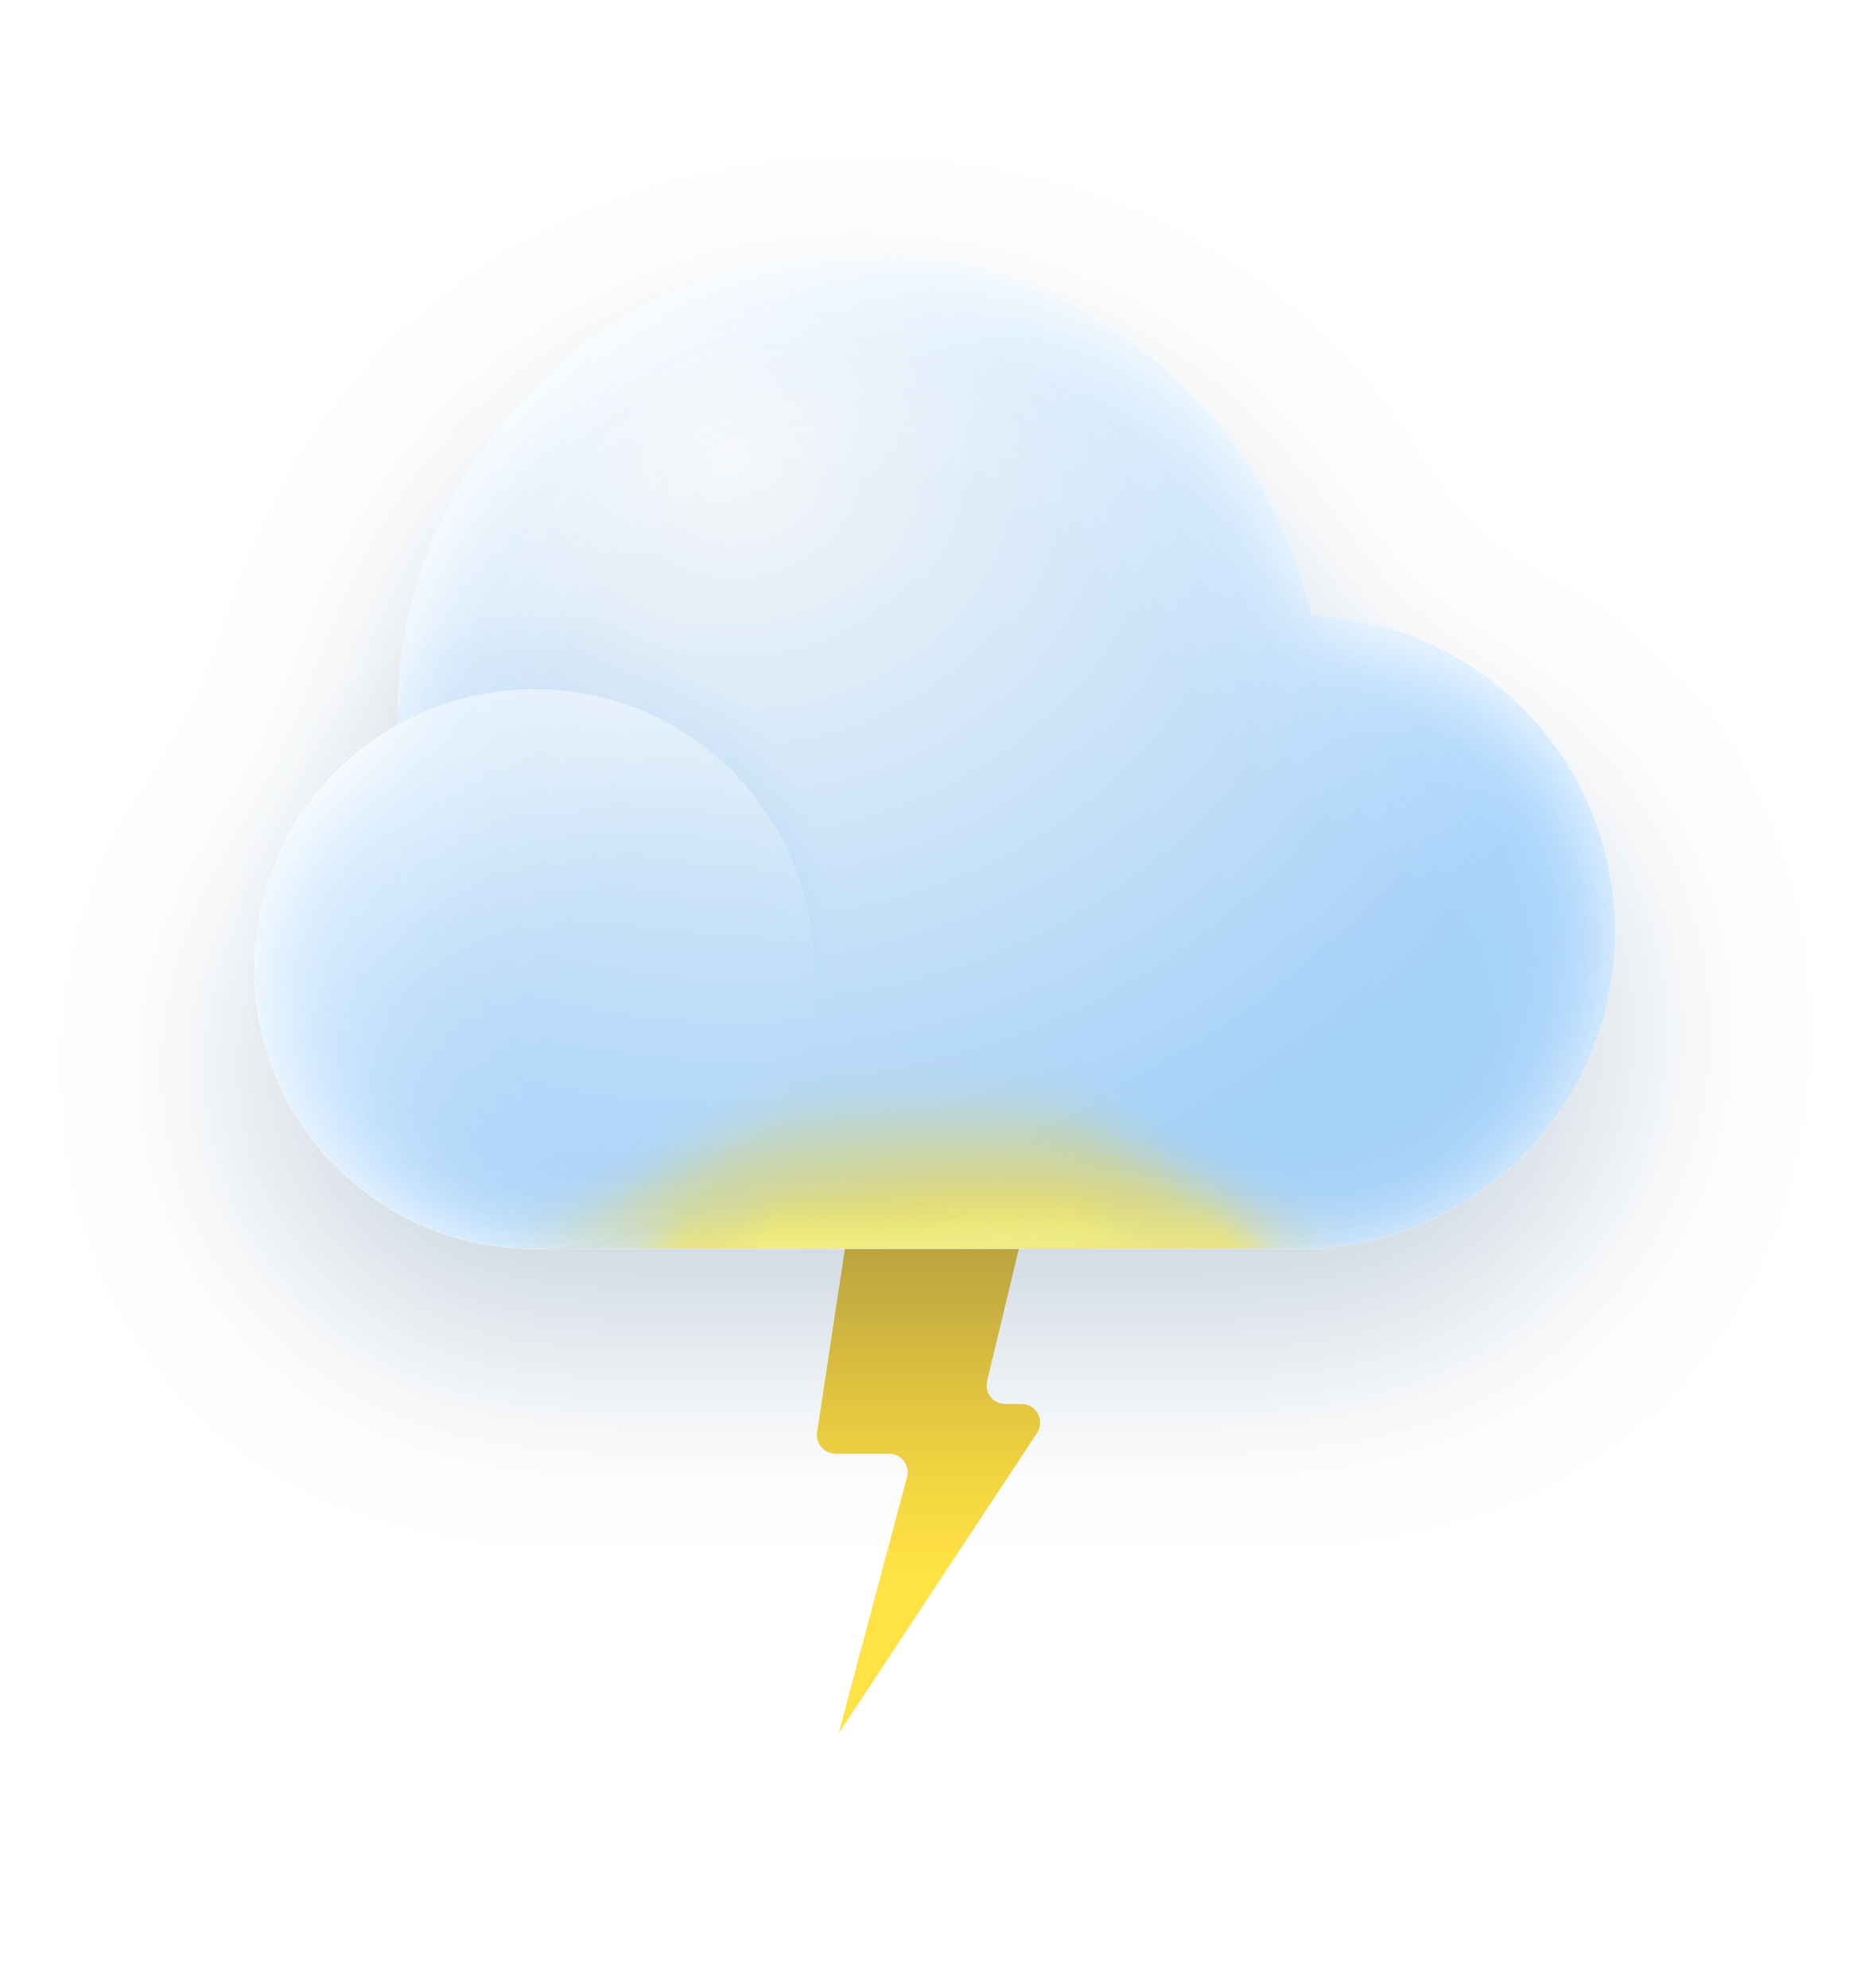
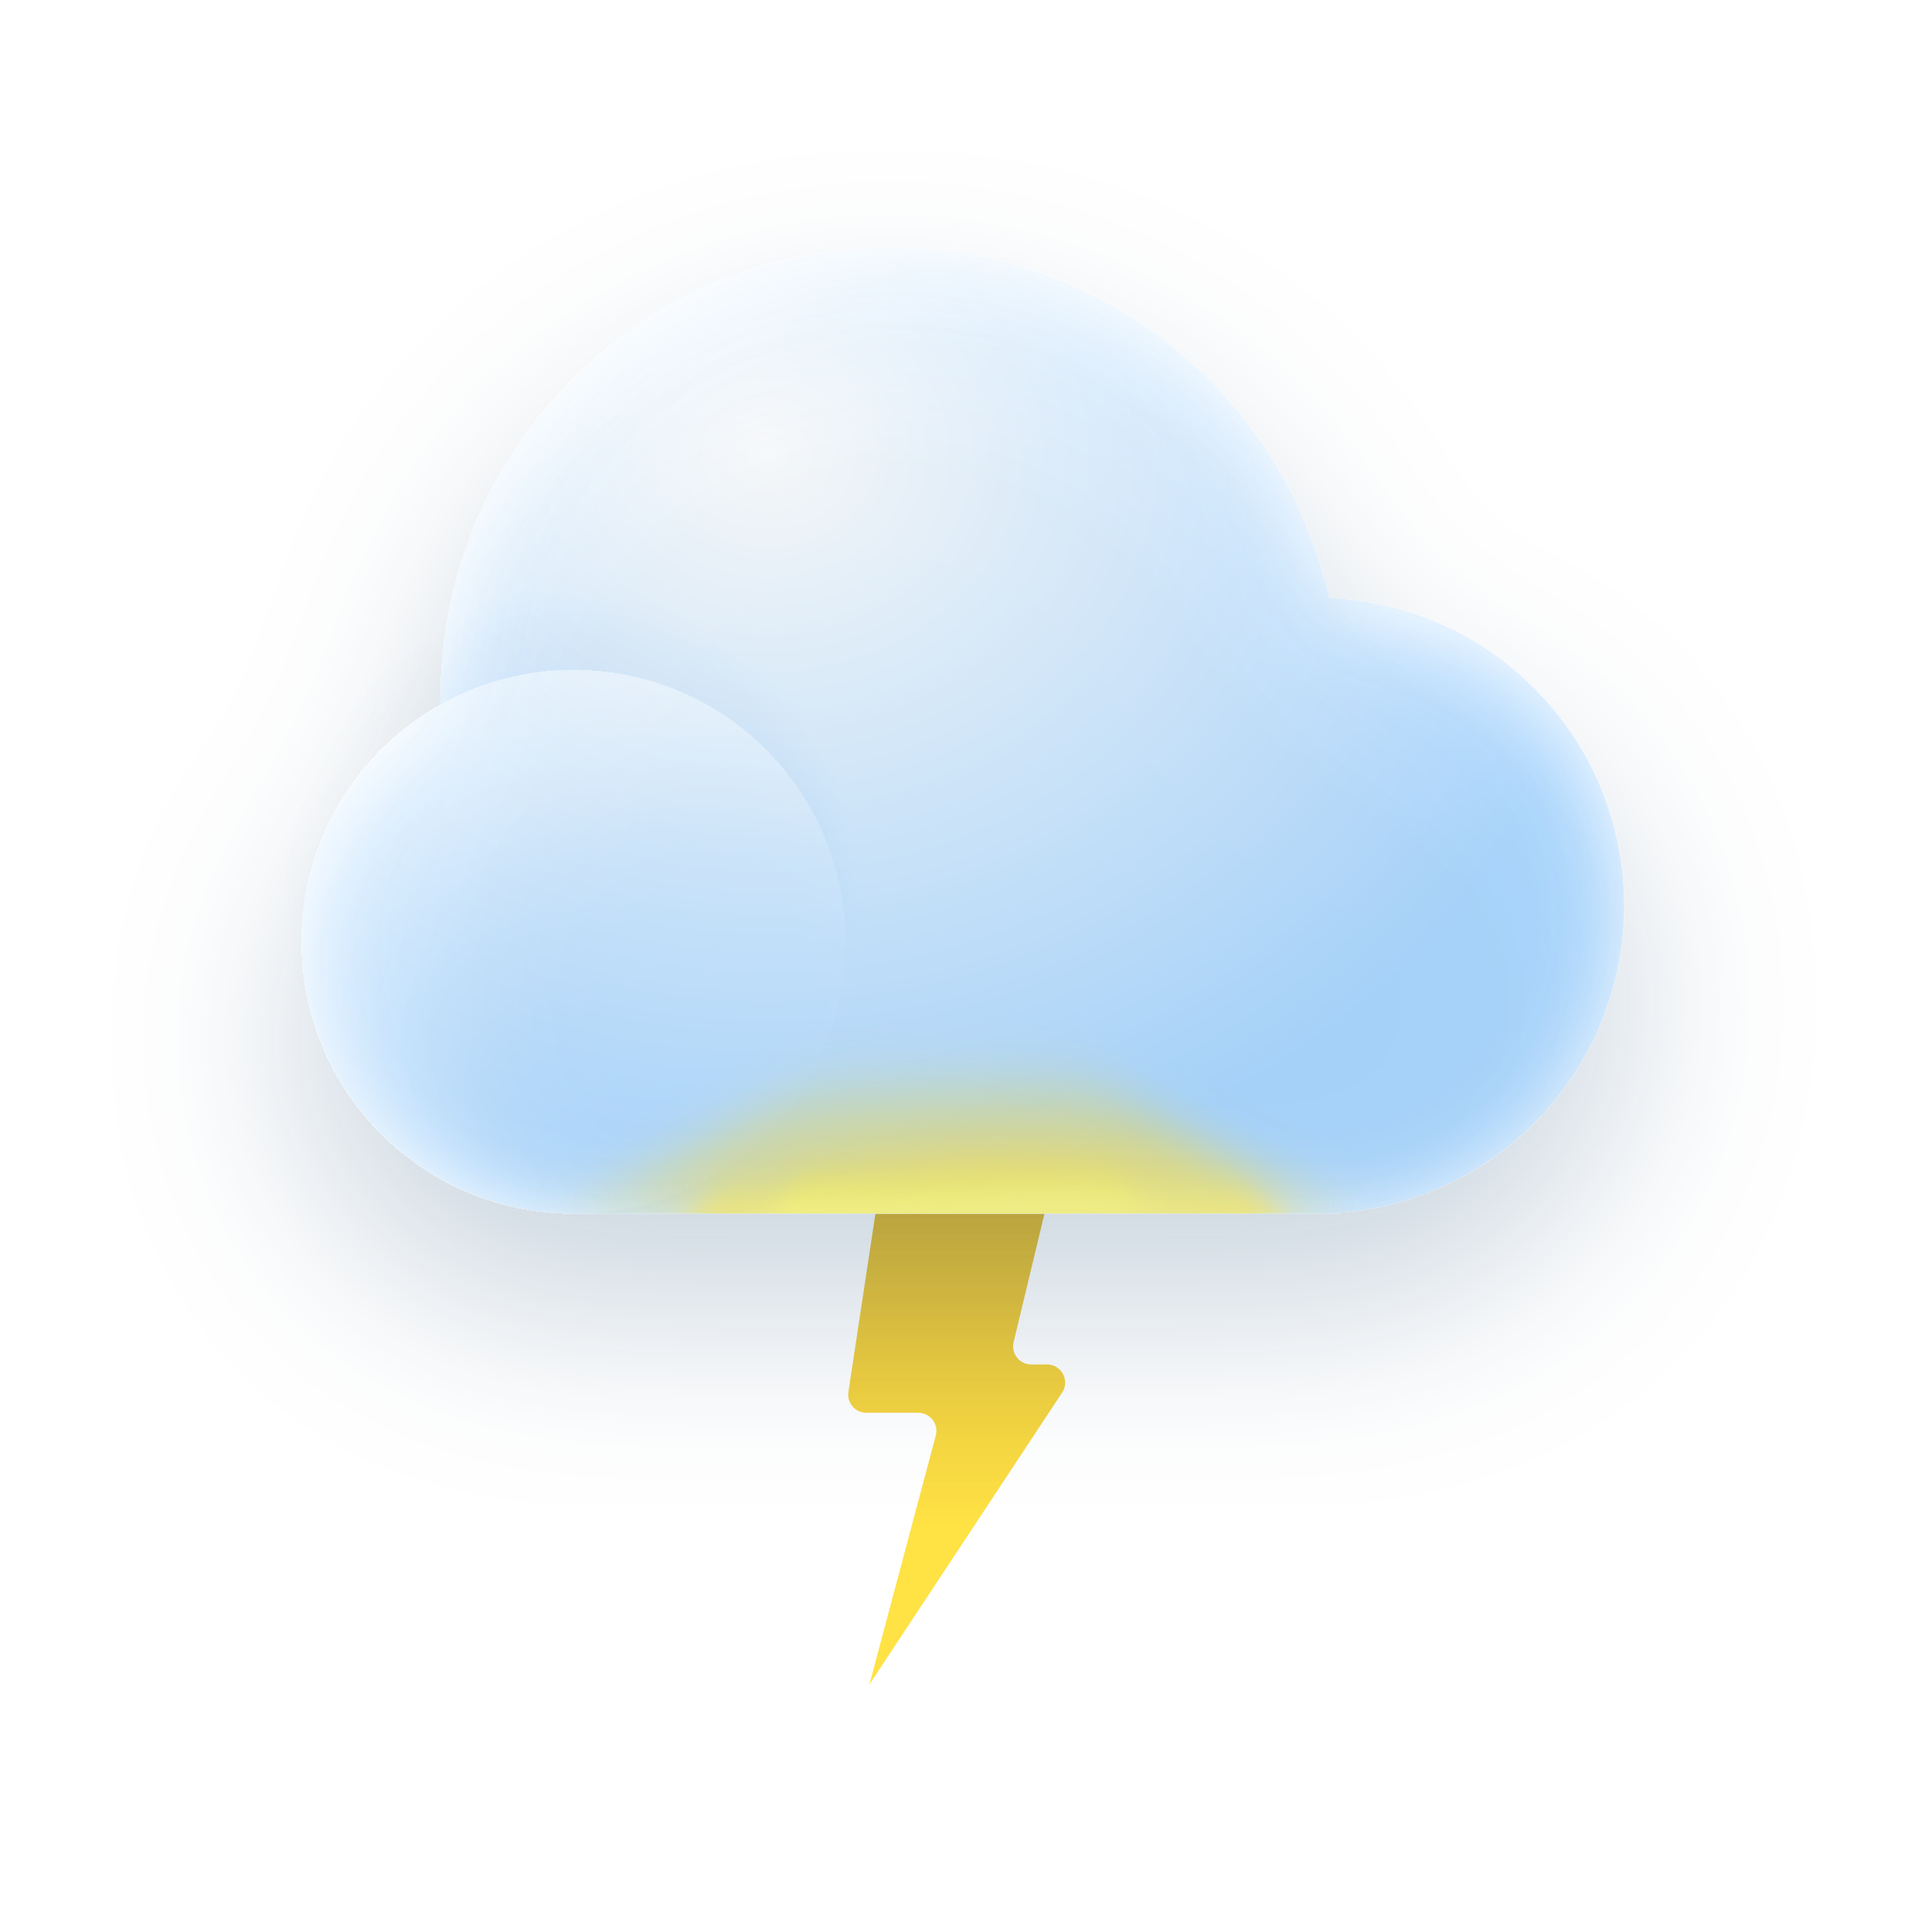
- <svg xmlns="http://www.w3.org/2000/svg" width="300" height="320" viewBox="0 0 300 320" fill="none">
-   <path d="M131.523 230.551L136 201H164L158.888 222.3C158.435 224.186 159.865 226 161.805 226H164.424C166.814 226 168.244 228.659 166.927 230.653L135 279L145.994 237.773C146.502 235.868 145.066 234 143.095 234H134.489C132.653 234 131.248 232.366 131.523 230.551Z" fill="url(#paint0_linear_120_3320)" />
-   <g filter="url(#filter0_bdi_120_3320)">
-     <path fill-rule="evenodd" clip-rule="evenodd" d="M209 201H87V200.989C86.668 200.996 86.334 201 86 201C61.147 201 41 180.853 41 156C41 139.134 50.279 124.435 64.01 116.73C64.003 116.321 64 115.911 64 115.5C64 74.355 97.355 41 138.5 41C173.991 41 203.686 65.818 211.177 99.046C238.334 100.186 260 122.563 260 150C260 176.82 239.297 198.805 213 200.845V201H209Z" fill="url(#paint1_radial_120_3320)" fill-opacity="0.77" />
+ <svg xmlns="http://www.w3.org/2000/svg" width="320" height="320" viewBox="0 0 320 320" fill="none">
+   <path d="M140.523 230.551L145 201H173L167.888 222.3C167.435 224.186 168.865 226 170.805 226H173.424C175.814 226 177.244 228.659 175.927 230.653L144 279L154.994 237.773C155.502 235.868 154.066 234 152.095 234H143.489C141.653 234 140.248 232.366 140.523 230.551Z" fill="url(#paint0_linear_184_3478)" />
+   <g filter="url(#filter0_bdi_184_3478)">
+     <path fill-rule="evenodd" clip-rule="evenodd" d="M218 201H96V200.989C95.668 200.996 95.334 201 95 201C70.147 201 50 180.853 50 156C50 139.134 59.279 124.435 73.01 116.73C73.003 116.321 73 115.911 73 115.5C73 74.355 106.355 41 147.5 41C182.991 41 212.686 65.818 220.177 99.046C247.334 100.186 269 122.563 269 150C269 176.82 248.297 198.805 222 200.845V201H218Z" fill="url(#paint1_radial_184_3478)" fill-opacity="0.77" />
  </g>
-   <g style="mix-blend-mode:soft-light" filter="url(#filter1_di_120_3320)">
-     <circle cx="86" cy="156" r="45" fill="#848484" />
+   <g style="mix-blend-mode:soft-light" filter="url(#filter1_di_184_3478)">
+     <circle cx="95" cy="156" r="45" fill="#848484" />
  </g>
-   <mask id="mask0_120_3320" style="mask-type:alpha" maskUnits="userSpaceOnUse" x="41" y="41" width="219" height="160">
-     <path fill-rule="evenodd" clip-rule="evenodd" d="M87 200.989C86.668 200.996 86.334 201 86 201C61.147 201 41 180.853 41 156C41 139.134 50.279 124.435 64.01 116.73C64.003 116.321 64 115.911 64 115.5C64 74.355 97.355 41 138.5 41C173.991 41 203.686 65.818 211.177 99.046C238.334 100.186 260 122.563 260 150C260 178.167 237.167 201 209 201C207.654 201 206.32 200.948 205 200.845V201H87V200.989Z" fill="url(#paint2_radial_120_3320)" fill-opacity="0.77" />
+   <mask id="mask0_184_3478" style="mask-type:alpha" maskUnits="userSpaceOnUse" x="50" y="41" width="219" height="160">
+     <path fill-rule="evenodd" clip-rule="evenodd" d="M96 200.989C95.668 200.996 95.334 201 95 201C70.147 201 50 180.853 50 156C50 139.134 59.279 124.435 73.01 116.73C73.003 116.321 73 115.911 73 115.5C73 74.355 106.355 41 147.5 41C182.991 41 212.686 65.818 220.177 99.046C247.334 100.186 269 122.563 269 150C269 178.167 246.167 201 218 201C216.654 201 215.32 200.948 214 200.845V201H96V200.989Z" fill="url(#paint2_radial_184_3478)" fill-opacity="0.77" />
  </mask>
-   <g mask="url(#mask0_120_3320)">
-     <g filter="url(#filter2_f_120_3320)">
-       <path d="M148 163C121.544 182.479 97.514 196.005 82 201H219C202.343 201 167.189 174.55 148 163Z" fill="url(#paint3_radial_120_3320)" />
+   <g mask="url(#mask0_184_3478)">
+     <g filter="url(#filter2_f_184_3478)">
+       <path d="M157 163C130.544 182.479 106.514 196.005 91 201H228C211.343 201 176.189 174.55 157 163Z" fill="url(#paint3_radial_184_3478)" />
    </g>
-     <g style="mix-blend-mode:screen" filter="url(#filter3_f_120_3320)">
-       <path d="M155 146C137.448 155.573 112.293 200.545 102 203H207C195.949 203 167.73 151.677 155 146Z" fill="url(#paint4_linear_120_3320)" />
+     <g style="mix-blend-mode:screen" filter="url(#filter3_f_184_3478)">
+       <path d="M164 146C146.448 155.573 121.293 200.545 111 203H216C204.949 203 176.73 151.677 164 146Z" fill="url(#paint4_linear_184_3478)" />
    </g>
-     <g style="mix-blend-mode:screen" filter="url(#filter4_f_120_3320)">
-       <path d="M150 158C138.781 164.402 122.579 201.358 116 203L183 201C175.936 201 158.137 161.796 150 158Z" fill="url(#paint5_linear_120_3320)" />
+     <g style="mix-blend-mode:screen" filter="url(#filter4_f_184_3478)">
+       <path d="M159 158C147.781 164.402 131.579 201.358 125 203L192 201C184.936 201 167.137 161.796 159 158Z" fill="url(#paint5_linear_184_3478)" />
    </g>
  </g>
  <defs>
-     <filter id="filter0_bdi_120_3320" x="9" y="25" width="283" height="224" filterUnits="userSpaceOnUse" color-interpolation-filters="sRGB">
+     <filter id="filter0_bdi_184_3478" x="18" y="25" width="283" height="224" filterUnits="userSpaceOnUse" color-interpolation-filters="sRGB">
      <feFlood flood-opacity="0" result="BackgroundImageFix" />
      <feGaussianBlur in="BackgroundImage" stdDeviation="8" />
-       <feComposite in2="SourceAlpha" operator="in" result="effect1_backgroundBlur_120_3320" />
+       <feComposite in2="SourceAlpha" operator="in" result="effect1_backgroundBlur_184_3478" />
      <feColorMatrix in="SourceAlpha" type="matrix" values="0 0 0 0 0 0 0 0 0 0 0 0 0 0 0 0 0 0 127 0" result="hardAlpha" />
      <feOffset dy="16" />
      <feGaussianBlur stdDeviation="16" />
      <feColorMatrix type="matrix" values="0 0 0 0 0 0 0 0 0 0.202 0 0 0 0 0.388 0 0 0 0.2 0" />
-       <feBlend mode="normal" in2="effect1_backgroundBlur_120_3320" result="effect2_dropShadow_120_3320" />
-       <feBlend mode="normal" in="SourceGraphic" in2="effect2_dropShadow_120_3320" result="shape" />
+       <feBlend mode="normal" in2="effect1_backgroundBlur_184_3478" result="effect2_dropShadow_184_3478" />
+       <feBlend mode="normal" in="SourceGraphic" in2="effect2_dropShadow_184_3478" result="shape" />
      <feColorMatrix in="SourceAlpha" type="matrix" values="0 0 0 0 0 0 0 0 0 0 0 0 0 0 0 0 0 0 127 0" result="hardAlpha" />
      <feOffset dx="1" dy="2" />
      <feGaussianBlur stdDeviation="7" />
      <feComposite in2="hardAlpha" operator="arithmetic" k2="-1" k3="1" />
      <feColorMatrix type="matrix" values="0 0 0 0 1 0 0 0 0 1 0 0 0 0 1 0 0 0 1 0" />
-       <feBlend mode="normal" in2="shape" result="effect3_innerShadow_120_3320" />
+       <feBlend mode="normal" in2="shape" result="effect3_innerShadow_184_3478" />
    </filter>
-     <filter id="filter1_di_120_3320" x="33" y="95" width="120" height="118" filterUnits="userSpaceOnUse" color-interpolation-filters="sRGB">
+     <filter id="filter1_di_184_3478" x="42" y="95" width="120" height="118" filterUnits="userSpaceOnUse" color-interpolation-filters="sRGB">
      <feFlood flood-opacity="0" result="BackgroundImageFix" />
      <feColorMatrix in="SourceAlpha" type="matrix" values="0 0 0 0 0 0 0 0 0 0 0 0 0 0 0 0 0 0 127 0" result="hardAlpha" />
      <feOffset dx="-2" dy="-10" />
      <feGaussianBlur stdDeviation="3" />
      <feColorMatrix type="matrix" values="0 0 0 0 0 0 0 0 0 0 0 0 0 0 0 0 0 0 0.22 0" />
-       <feBlend mode="normal" in2="BackgroundImageFix" result="effect1_dropShadow_120_3320" />
-       <feBlend mode="normal" in="SourceGraphic" in2="effect1_dropShadow_120_3320" result="shape" />
+       <feBlend mode="normal" in2="BackgroundImageFix" result="effect1_dropShadow_184_3478" />
+       <feBlend mode="normal" in="SourceGraphic" in2="effect1_dropShadow_184_3478" result="shape" />
      <feColorMatrix in="SourceAlpha" type="matrix" values="0 0 0 0 0 0 0 0 0 0 0 0 0 0 0 0 0 0 127 0" result="hardAlpha" />
      <feOffset dx="22" dy="12" />
      <feGaussianBlur stdDeviation="11" />
      <feComposite in2="hardAlpha" operator="arithmetic" k2="-1" k3="1" />
      <feColorMatrix type="matrix" values="0 0 0 0 1 0 0 0 0 1 0 0 0 0 1 0 0 0 0.74 0" />
-       <feBlend mode="normal" in2="shape" result="effect2_innerShadow_120_3320" />
+       <feBlend mode="normal" in2="shape" result="effect2_innerShadow_184_3478" />
    </filter>
-     <filter id="filter2_f_120_3320" x="74" y="155" width="153" height="54" filterUnits="userSpaceOnUse" color-interpolation-filters="sRGB">
+     <filter id="filter2_f_184_3478" x="83" y="155" width="153" height="54" filterUnits="userSpaceOnUse" color-interpolation-filters="sRGB">
      <feFlood flood-opacity="0" result="BackgroundImageFix" />
      <feBlend mode="normal" in="SourceGraphic" in2="BackgroundImageFix" result="shape" />
-       <feGaussianBlur stdDeviation="4" result="effect1_foregroundBlur_120_3320" />
+       <feGaussianBlur stdDeviation="4" result="effect1_foregroundBlur_184_3478" />
    </filter>
-     <filter id="filter3_f_120_3320" x="98" y="142" width="113" height="65" filterUnits="userSpaceOnUse" color-interpolation-filters="sRGB">
+     <filter id="filter3_f_184_3478" x="107" y="142" width="113" height="65" filterUnits="userSpaceOnUse" color-interpolation-filters="sRGB">
      <feFlood flood-opacity="0" result="BackgroundImageFix" />
      <feBlend mode="normal" in="SourceGraphic" in2="BackgroundImageFix" result="shape" />
-       <feGaussianBlur stdDeviation="2" result="effect1_foregroundBlur_120_3320" />
+       <feGaussianBlur stdDeviation="2" result="effect1_foregroundBlur_184_3478" />
    </filter>
-     <filter id="filter4_f_120_3320" x="112" y="154" width="75" height="53" filterUnits="userSpaceOnUse" color-interpolation-filters="sRGB">
+     <filter id="filter4_f_184_3478" x="121" y="154" width="75" height="53" filterUnits="userSpaceOnUse" color-interpolation-filters="sRGB">
      <feFlood flood-opacity="0" result="BackgroundImageFix" />
      <feBlend mode="normal" in="SourceGraphic" in2="BackgroundImageFix" result="shape" />
-       <feGaussianBlur stdDeviation="2" result="effect1_foregroundBlur_120_3320" />
+       <feGaussianBlur stdDeviation="2" result="effect1_foregroundBlur_184_3478" />
    </filter>
-     <linearGradient id="paint0_linear_120_3320" x1="153.067" y1="201" x2="153.067" y2="253" gradientUnits="userSpaceOnUse">
+     <linearGradient id="paint0_linear_184_3478" x1="162.067" y1="201" x2="162.067" y2="253" gradientUnits="userSpaceOnUse">
      <stop stop-color="#E2BC38" />
      <stop offset="1" stop-color="#FFE244" />
    </linearGradient>
-     <radialGradient id="paint1_radial_120_3320" cx="0" cy="0" r="1" gradientUnits="userSpaceOnUse" gradientTransform="translate(118.164 75.1144) rotate(90.6693) scale(125.829 143.587)">
+     <radialGradient id="paint1_radial_184_3478" cx="0" cy="0" r="1" gradientUnits="userSpaceOnUse" gradientTransform="translate(127.164 75.1144) rotate(90.6693) scale(125.829 143.587)">
      <stop stop-color="white" />
      <stop offset="1" stop-color="#99CEFF" />
    </radialGradient>
-     <radialGradient id="paint2_radial_120_3320" cx="0" cy="0" r="1" gradientUnits="userSpaceOnUse" gradientTransform="translate(118.164 75.1144) rotate(90.6693) scale(125.829 143.587)">
+     <radialGradient id="paint2_radial_184_3478" cx="0" cy="0" r="1" gradientUnits="userSpaceOnUse" gradientTransform="translate(127.164 75.1144) rotate(90.6693) scale(125.829 143.587)">
      <stop stop-color="white" />
      <stop offset="1" stop-color="#99CEFF" />
    </radialGradient>
-     <radialGradient id="paint3_radial_120_3320" cx="0" cy="0" r="1" gradientUnits="userSpaceOnUse" gradientTransform="translate(160.889 196.786) rotate(-90) scale(21.5393 111.274)">
+     <radialGradient id="paint3_radial_184_3478" cx="0" cy="0" r="1" gradientUnits="userSpaceOnUse" gradientTransform="translate(169.889 196.786) rotate(-90) scale(21.5393 111.274)">
      <stop stop-color="#FFDE41" />
      <stop offset="1" stop-color="#FFD200" stop-opacity="0" />
    </radialGradient>
-     <linearGradient id="paint4_linear_120_3320" x1="157.322" y1="201.888" x2="157.322" y2="194.542" gradientUnits="userSpaceOnUse">
+     <linearGradient id="paint4_linear_184_3478" x1="166.322" y1="201.888" x2="166.322" y2="194.542" gradientUnits="userSpaceOnUse">
      <stop stop-color="#FFDE41" />
      <stop offset="1" stop-color="#FFD200" stop-opacity="0" />
    </linearGradient>
-     <linearGradient id="paint5_linear_120_3320" x1="151.361" y1="202.224" x2="151.361" y2="192.077" gradientUnits="userSpaceOnUse">
+     <linearGradient id="paint5_linear_184_3478" x1="160.361" y1="202.224" x2="160.361" y2="192.077" gradientUnits="userSpaceOnUse">
      <stop stop-color="#FFDE41" />
      <stop offset="1" stop-color="#FFD200" stop-opacity="0" />
    </linearGradient>
  </defs>
</svg>
